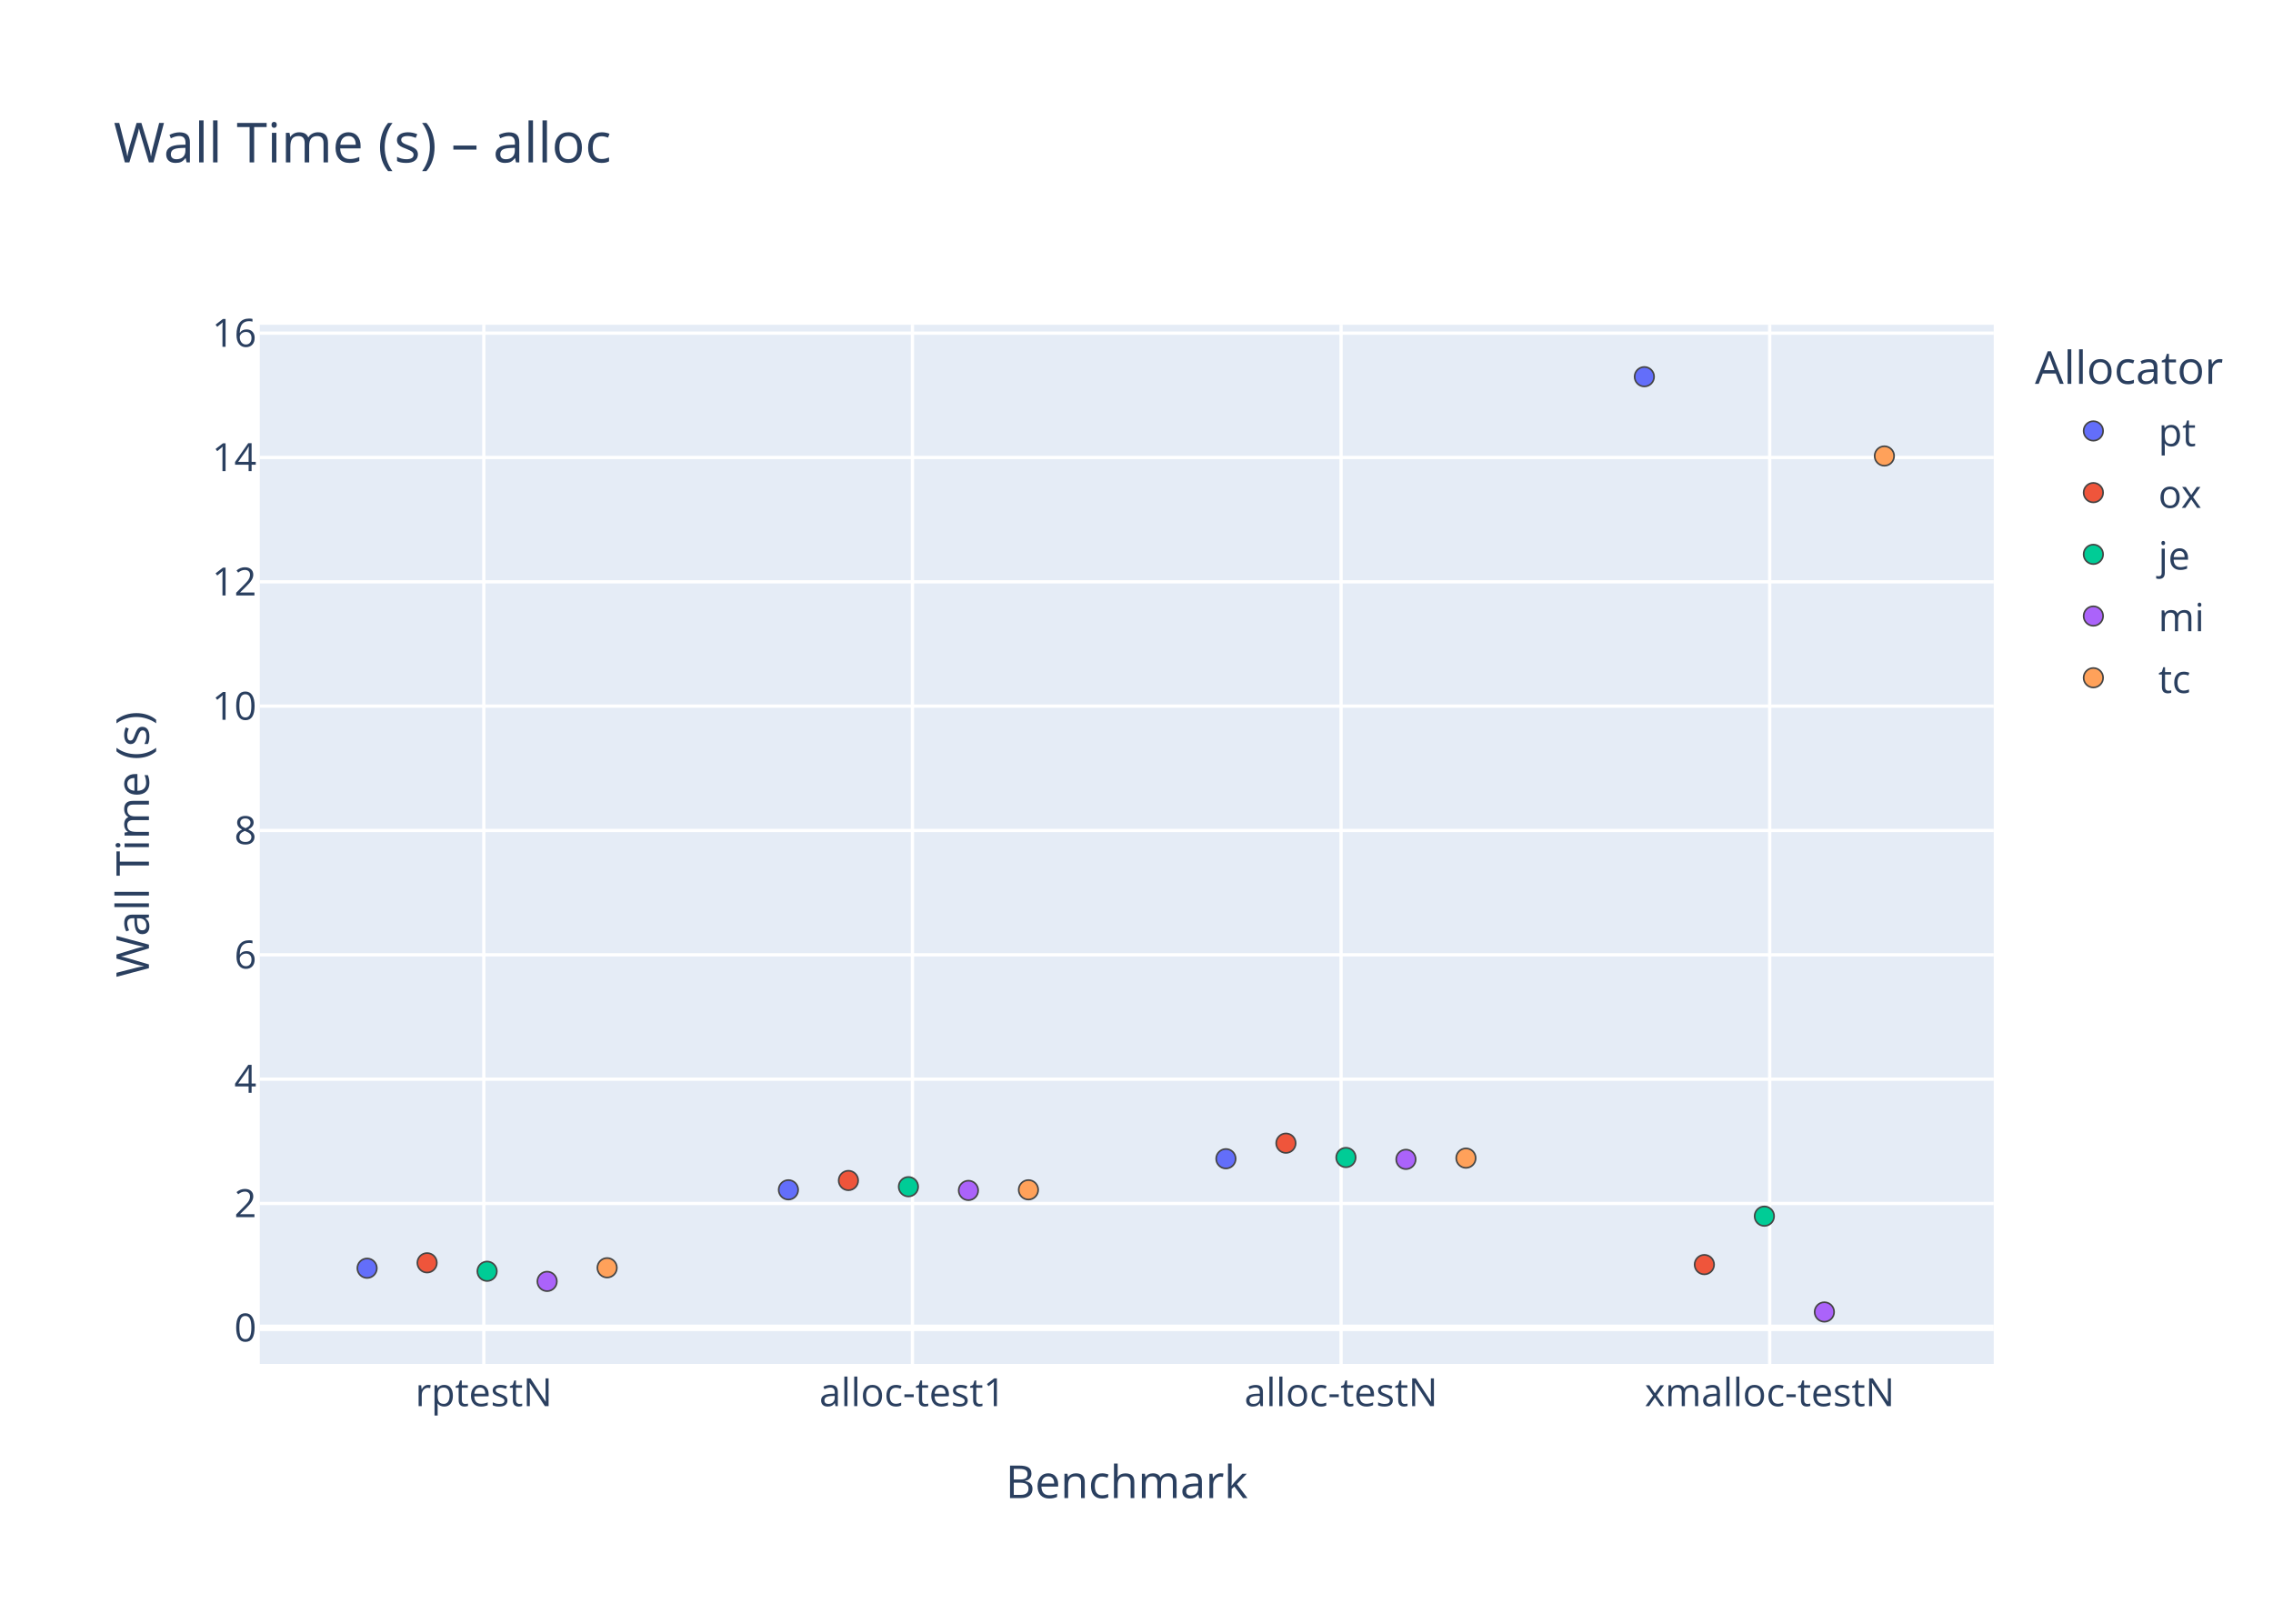
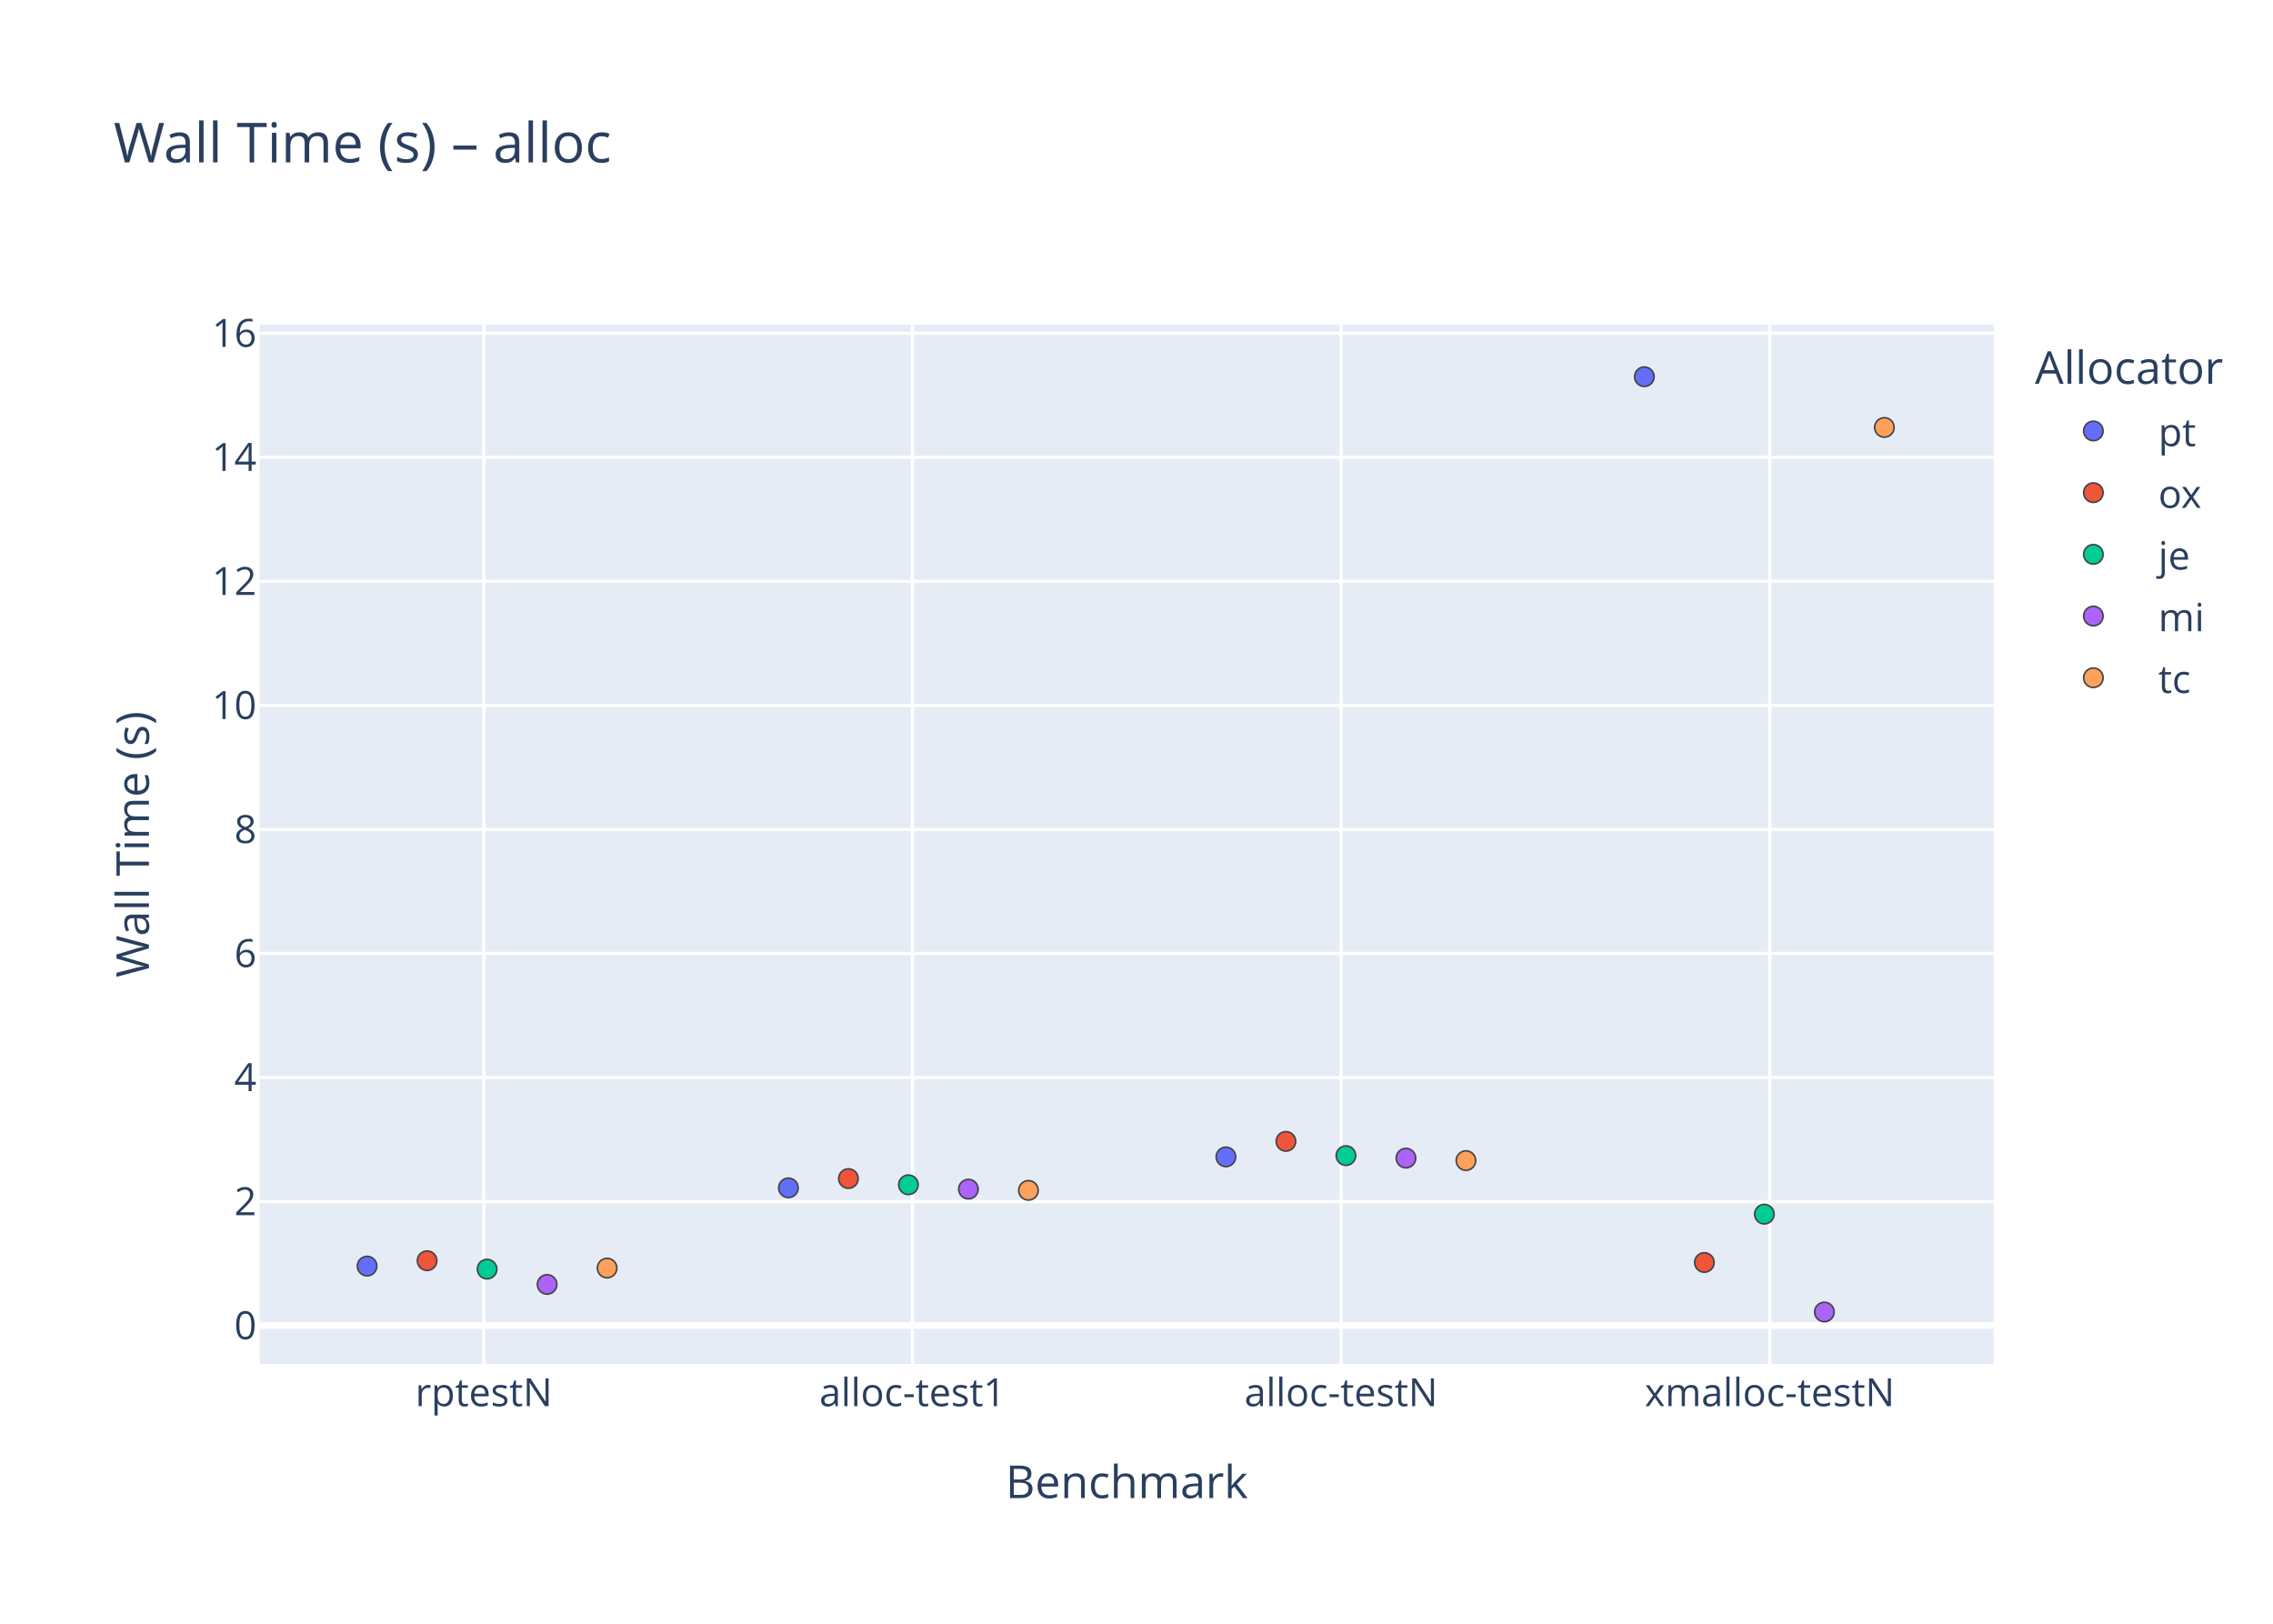
<svg xmlns="http://www.w3.org/2000/svg" class="main-svg" width="700" height="500" style="" viewBox="0 0 700 500">
  <rect x="0" y="0" width="700" height="500" style="fill: rgb(255, 255, 255); fill-opacity: 1;" />
-   <defs id="defs-4ce8bc">
+   <defs id="defs-e4e023">
    <g class="clips">
-       <clipPath id="clip4ce8bcxyplot" class="plotclip">
+       <clipPath id="clipe4e023xyplot" class="plotclip">
        <rect width="534" height="320" />
      </clipPath>
-       <clipPath class="axesclip" id="clip4ce8bcx">
+       <clipPath class="axesclip" id="clipe4e023x">
        <rect x="80" y="0" width="534" height="500" />
      </clipPath>
-       <clipPath class="axesclip" id="clip4ce8bcy">
+       <clipPath class="axesclip" id="clipe4e023y">
        <rect x="0" y="100" width="700" height="320" />
      </clipPath>
-       <clipPath class="axesclip" id="clip4ce8bcxy">
+       <clipPath class="axesclip" id="clipe4e023xy">
        <rect x="80" y="100" width="534" height="320" />
      </clipPath>
    </g>
    <g class="gradients" />
    <g class="patterns" />
  </defs>
  <g class="bglayer">
    <rect class="bg" x="80" y="100" width="534" height="320" style="fill: rgb(229, 236, 246); fill-opacity: 1; stroke-width: 0;" />
  </g>
  <g class="layer-below">
    <g class="imagelayer" />
    <g class="shapelayer" />
  </g>
  <g class="cartesianlayer">
    <g class="subplot xy">
      <g class="layer-subplot">
        <g class="shapelayer" />
        <g class="imagelayer" />
      </g>
      <g class="minor-gridlayer">
        <g class="x" />
        <g class="y" />
      </g>
      <g class="gridlayer">
        <g class="x">
          <path class="xgrid crisp" transform="translate(149,0)" d="M0,100v320" style="stroke: rgb(255, 255, 255); stroke-opacity: 1; stroke-width: 1px;" />
          <path class="xgrid crisp" transform="translate(281,0)" d="M0,100v320" style="stroke: rgb(255, 255, 255); stroke-opacity: 1; stroke-width: 1px;" />
          <path class="xgrid crisp" transform="translate(413,0)" d="M0,100v320" style="stroke: rgb(255, 255, 255); stroke-opacity: 1; stroke-width: 1px;" />
          <path class="xgrid crisp" transform="translate(545,0)" d="M0,100v320" style="stroke: rgb(255, 255, 255); stroke-opacity: 1; stroke-width: 1px;" />
        </g>
        <g class="y">
-           <path class="ygrid crisp" transform="translate(0,370.59)" d="M80,0h534" style="stroke: rgb(255, 255, 255); stroke-opacity: 1; stroke-width: 1px;" />
-           <path class="ygrid crisp" transform="translate(0,332.31)" d="M80,0h534" style="stroke: rgb(255, 255, 255); stroke-opacity: 1; stroke-width: 1px;" />
-           <path class="ygrid crisp" transform="translate(0,294.02)" d="M80,0h534" style="stroke: rgb(255, 255, 255); stroke-opacity: 1; stroke-width: 1px;" />
-           <path class="ygrid crisp" transform="translate(0,255.73)" d="M80,0h534" style="stroke: rgb(255, 255, 255); stroke-opacity: 1; stroke-width: 1px;" />
-           <path class="ygrid crisp" transform="translate(0,217.44)" d="M80,0h534" style="stroke: rgb(255, 255, 255); stroke-opacity: 1; stroke-width: 1px;" />
-           <path class="ygrid crisp" transform="translate(0,179.16)" d="M80,0h534" style="stroke: rgb(255, 255, 255); stroke-opacity: 1; stroke-width: 1px;" />
-           <path class="ygrid crisp" transform="translate(0,140.87)" d="M80,0h534" style="stroke: rgb(255, 255, 255); stroke-opacity: 1; stroke-width: 1px;" />
-           <path class="ygrid crisp" transform="translate(0,102.58)" d="M80,0h534" style="stroke: rgb(255, 255, 255); stroke-opacity: 1; stroke-width: 1px;" />
+           <path class="ygrid crisp" transform="translate(0,369.99)" d="M80,0h534" style="stroke: rgb(255, 255, 255); stroke-opacity: 1; stroke-width: 1px;" />
+           <path class="ygrid crisp" transform="translate(0,331.79)" d="M80,0h534" style="stroke: rgb(255, 255, 255); stroke-opacity: 1; stroke-width: 1px;" />
+           <path class="ygrid crisp" transform="translate(0,293.59)" d="M80,0h534" style="stroke: rgb(255, 255, 255); stroke-opacity: 1; stroke-width: 1px;" />
+           <path class="ygrid crisp" transform="translate(0,255.4)" d="M80,0h534" style="stroke: rgb(255, 255, 255); stroke-opacity: 1; stroke-width: 1px;" />
+           <path class="ygrid crisp" transform="translate(0,217.2)" d="M80,0h534" style="stroke: rgb(255, 255, 255); stroke-opacity: 1; stroke-width: 1px;" />
+           <path class="ygrid crisp" transform="translate(0,179)" d="M80,0h534" style="stroke: rgb(255, 255, 255); stroke-opacity: 1; stroke-width: 1px;" />
+           <path class="ygrid crisp" transform="translate(0,140.81)" d="M80,0h534" style="stroke: rgb(255, 255, 255); stroke-opacity: 1; stroke-width: 1px;" />
+           <path class="ygrid crisp" transform="translate(0,102.61)" d="M80,0h534" style="stroke: rgb(255, 255, 255); stroke-opacity: 1; stroke-width: 1px;" />
        </g>
      </g>
      <g class="zerolinelayer">
-         <path class="yzl zl crisp" transform="translate(0,408.88)" d="M80,0h534" style="stroke: rgb(255, 255, 255); stroke-opacity: 1; stroke-width: 2px;" />
+         <path class="yzl zl crisp" transform="translate(0,408.18)" d="M80,0h534" style="stroke: rgb(255, 255, 255); stroke-opacity: 1; stroke-width: 2px;" />
      </g>
      <g class="layer-between">
        <g class="shapelayer" />
        <g class="imagelayer" />
      </g>
      <path class="xlines-below" />
      <path class="ylines-below" />
      <g class="overlines-below" />
      <g class="xaxislayer-below" />
      <g class="yaxislayer-below" />
      <g class="overaxes-below" />
      <g class="overplot">
-         <g class="xy" transform="translate(80,100)" clip-path="url(#clip4ce8bcxyplot)">
+         <g class="xy" transform="translate(80,100)" clip-path="url(#clipe4e023xyplot)">
          <g class="boxlayer mlayer">
            <g class="trace boxes" style="opacity: 1;">
-               <path class="box" d="M25.57,290.52H38.51M25.57,290.52H38.51V290.52H25.57ZM32.04,290.52V290.52M32.04,290.52V290.52M28.81,290.52H35.27M28.81,290.52H35.27" style="vector-effect: none; stroke-width: 2px; stroke: rgb(255, 255, 255); stroke-opacity: 0; fill: rgb(255, 255, 255); fill-opacity: 0;" />
-               <path class="box" d="M157.57,266.38H170.51M157.57,266.38H170.51V266.38H157.57ZM164.04,266.38V266.38M164.04,266.38V266.38M160.81,266.38H167.27M160.81,266.38H167.27" style="vector-effect: none; stroke-width: 2px; stroke: rgb(255, 255, 255); stroke-opacity: 0; fill: rgb(255, 255, 255); fill-opacity: 0;" />
-               <path class="box" d="M289.57,256.81H302.51M289.57,256.81H302.51V256.81H289.57ZM296.04,256.81V256.81M296.04,256.81V256.81M292.81,256.81H299.27M292.81,256.81H299.27" style="vector-effect: none; stroke-width: 2px; stroke: rgb(255, 255, 255); stroke-opacity: 0; fill: rgb(255, 255, 255); fill-opacity: 0;" />
+               <path class="box" d="M25.57,289.87H38.51M25.57,289.87H38.51V289.87H25.57ZM32.04,289.87V289.87M32.04,289.87V289.87M28.81,289.87H35.27M28.81,289.87H35.27" style="vector-effect: none; stroke-width: 2px; stroke: rgb(255, 255, 255); stroke-opacity: 0; fill: rgb(255, 255, 255); fill-opacity: 0;" />
+               <path class="box" d="M157.57,265.78H170.51M157.57,265.78H170.51V265.78H157.57ZM164.04,265.78V265.78M164.04,265.78V265.78M160.81,265.78H167.27M160.81,265.78H167.27" style="vector-effect: none; stroke-width: 2px; stroke: rgb(255, 255, 255); stroke-opacity: 0; fill: rgb(255, 255, 255); fill-opacity: 0;" />
+               <path class="box" d="M289.57,256.24H302.51M289.57,256.24H302.51V256.24H289.57ZM296.04,256.24V256.24M296.04,256.24V256.24M292.81,256.24H299.27M292.81,256.24H299.27" style="vector-effect: none; stroke-width: 2px; stroke: rgb(255, 255, 255); stroke-opacity: 0; fill: rgb(255, 255, 255); fill-opacity: 0;" />
              <path class="box" d="M421.57,16H434.51M421.57,16H434.51V16H421.57ZM428.04,16V16M428.04,16V16M424.81,16H431.27M424.81,16H431.27" style="vector-effect: none; stroke-width: 2px; stroke: rgb(255, 255, 255); stroke-opacity: 0; fill: rgb(255, 255, 255); fill-opacity: 0;" />
              <g class="points">
-                 <path class="point" transform="translate(33.05,290.52)" d="M3,0A3,3 0 1,1 0,-3A3,3 0 0,1 3,0Z" style="opacity: 1; stroke-width: 0.5px; fill: rgb(99, 110, 250); fill-opacity: 1; stroke: rgb(68, 68, 68); stroke-opacity: 1;" />
-               </g>
-               <g class="points">
-                 <path class="point" transform="translate(162.8,266.38)" d="M3,0A3,3 0 1,1 0,-3A3,3 0 0,1 3,0Z" style="opacity: 1; stroke-width: 0.5px; fill: rgb(99, 110, 250); fill-opacity: 1; stroke: rgb(68, 68, 68); stroke-opacity: 1;" />
-               </g>
-               <g class="points">
-                 <path class="point" transform="translate(297.54,256.81)" d="M3,0A3,3 0 1,1 0,-3A3,3 0 0,1 3,0Z" style="opacity: 1; stroke-width: 0.5px; fill: rgb(99, 110, 250); fill-opacity: 1; stroke: rgb(68, 68, 68); stroke-opacity: 1;" />
+                 <path class="point" transform="translate(33.05,289.87)" d="M3,0A3,3 0 1,1 0,-3A3,3 0 0,1 3,0Z" style="opacity: 1; stroke-width: 0.5px; fill: rgb(99, 110, 250); fill-opacity: 1; stroke: rgb(68, 68, 68); stroke-opacity: 1;" />
+               </g>
+               <g class="points">
+                 <path class="point" transform="translate(162.8,265.78)" d="M3,0A3,3 0 1,1 0,-3A3,3 0 0,1 3,0Z" style="opacity: 1; stroke-width: 0.5px; fill: rgb(99, 110, 250); fill-opacity: 1; stroke: rgb(68, 68, 68); stroke-opacity: 1;" />
+               </g>
+               <g class="points">
+                 <path class="point" transform="translate(297.54,256.24)" d="M3,0A3,3 0 1,1 0,-3A3,3 0 0,1 3,0Z" style="opacity: 1; stroke-width: 0.5px; fill: rgb(99, 110, 250); fill-opacity: 1; stroke: rgb(68, 68, 68); stroke-opacity: 1;" />
              </g>
              <g class="points">
                <path class="point" transform="translate(426.4,16)" d="M3,0A3,3 0 1,1 0,-3A3,3 0 0,1 3,0Z" style="opacity: 1; stroke-width: 0.5px; fill: rgb(99, 110, 250); fill-opacity: 1; stroke: rgb(68, 68, 68); stroke-opacity: 1;" />
              </g>
            </g>
            <g class="trace boxes" style="opacity: 1;">
-               <path class="box" d="M44.05,288.86H56.99M44.05,288.86H56.99V288.86H44.05ZM50.52,288.86V288.86M50.52,288.86V288.86M47.29,288.86H53.75M47.29,288.86H53.75" style="vector-effect: none; stroke-width: 2px; stroke: rgb(255, 255, 255); stroke-opacity: 0; fill: rgb(255, 255, 255); fill-opacity: 0;" />
-               <path class="box" d="M176.05,263.51H188.99M176.05,263.51H188.99V263.51H176.05ZM182.52,263.51V263.51M182.52,263.51V263.51M179.29,263.51H185.75M179.29,263.51H185.75" style="vector-effect: none; stroke-width: 2px; stroke: rgb(255, 255, 255); stroke-opacity: 0; fill: rgb(255, 255, 255); fill-opacity: 0;" />
-               <path class="box" d="M308.05,252.02H320.99M308.05,252.02H320.99V252.02H308.05ZM314.52,252.02V252.02M314.52,252.02V252.02M311.29,252.02H317.75M311.29,252.02H317.75" style="vector-effect: none; stroke-width: 2px; stroke: rgb(255, 255, 255); stroke-opacity: 0; fill: rgb(255, 255, 255); fill-opacity: 0;" />
-               <path class="box" d="M440.05,289.41H452.99M440.05,289.41H452.99V289.41H440.05ZM446.52,289.41V289.41M446.52,289.41V289.41M443.29,289.41H449.75M443.29,289.41H449.75" style="vector-effect: none; stroke-width: 2px; stroke: rgb(255, 255, 255); stroke-opacity: 0; fill: rgb(255, 255, 255); fill-opacity: 0;" />
-               <g class="points">
-                 <path class="point" transform="translate(51.53,288.86)" d="M3,0A3,3 0 1,1 0,-3A3,3 0 0,1 3,0Z" style="opacity: 1; stroke-width: 0.5px; fill: rgb(239, 85, 59); fill-opacity: 1; stroke: rgb(68, 68, 68); stroke-opacity: 1;" />
-               </g>
-               <g class="points">
-                 <path class="point" transform="translate(181.28,263.51)" d="M3,0A3,3 0 1,1 0,-3A3,3 0 0,1 3,0Z" style="opacity: 1; stroke-width: 0.5px; fill: rgb(239, 85, 59); fill-opacity: 1; stroke: rgb(68, 68, 68); stroke-opacity: 1;" />
-               </g>
-               <g class="points">
-                 <path class="point" transform="translate(316.02,252.02)" d="M3,0A3,3 0 1,1 0,-3A3,3 0 0,1 3,0Z" style="opacity: 1; stroke-width: 0.5px; fill: rgb(239, 85, 59); fill-opacity: 1; stroke: rgb(68, 68, 68); stroke-opacity: 1;" />
-               </g>
-               <g class="points">
-                 <path class="point" transform="translate(444.88,289.41)" d="M3,0A3,3 0 1,1 0,-3A3,3 0 0,1 3,0Z" style="opacity: 1; stroke-width: 0.5px; fill: rgb(239, 85, 59); fill-opacity: 1; stroke: rgb(68, 68, 68); stroke-opacity: 1;" />
-               </g>
-             </g>
-             <g class="trace boxes" style="opacity: 1;">
-               <path class="box" d="M62.53,291.46H75.47M62.53,291.46H75.47V291.46H62.53ZM69,291.46V291.46M69,291.46V291.46M65.77,291.46H72.23M65.77,291.46H72.23" style="vector-effect: none; stroke-width: 2px; stroke: rgb(255, 255, 255); stroke-opacity: 0; fill: rgb(255, 255, 255); fill-opacity: 0;" />
-               <path class="box" d="M194.53,265.43H207.47M194.53,265.43H207.47V265.43H194.53ZM201,265.43V265.43M201,265.43V265.43M197.77,265.43H204.23M197.77,265.43H204.23" style="vector-effect: none; stroke-width: 2px; stroke: rgb(255, 255, 255); stroke-opacity: 0; fill: rgb(255, 255, 255); fill-opacity: 0;" />
-               <path class="box" d="M326.53,256.43H339.47M326.53,256.43H339.47V256.43H326.53ZM333,256.43V256.43M333,256.43V256.43M329.77,256.43H336.23M329.77,256.43H336.23" style="vector-effect: none; stroke-width: 2px; stroke: rgb(255, 255, 255); stroke-opacity: 0; fill: rgb(255, 255, 255); fill-opacity: 0;" />
-               <path class="box" d="M458.53,274.5H471.47M458.53,274.5H471.47V274.5H458.53ZM465,274.5V274.5M465,274.5V274.5M461.77,274.5H468.23M461.77,274.5H468.23" style="vector-effect: none; stroke-width: 2px; stroke: rgb(255, 255, 255); stroke-opacity: 0; fill: rgb(255, 255, 255); fill-opacity: 0;" />
-               <g class="points">
-                 <path class="point" transform="translate(70.01,291.46)" d="M3,0A3,3 0 1,1 0,-3A3,3 0 0,1 3,0Z" style="opacity: 1; stroke-width: 0.5px; fill: rgb(0, 204, 150); fill-opacity: 1; stroke: rgb(68, 68, 68); stroke-opacity: 1;" />
-               </g>
-               <g class="points">
-                 <path class="point" transform="translate(199.76,265.43)" d="M3,0A3,3 0 1,1 0,-3A3,3 0 0,1 3,0Z" style="opacity: 1; stroke-width: 0.5px; fill: rgb(0, 204, 150); fill-opacity: 1; stroke: rgb(68, 68, 68); stroke-opacity: 1;" />
-               </g>
-               <g class="points">
-                 <path class="point" transform="translate(334.5,256.43)" d="M3,0A3,3 0 1,1 0,-3A3,3 0 0,1 3,0Z" style="opacity: 1; stroke-width: 0.5px; fill: rgb(0, 204, 150); fill-opacity: 1; stroke: rgb(68, 68, 68); stroke-opacity: 1;" />
-               </g>
-               <g class="points">
-                 <path class="point" transform="translate(463.36,274.5)" d="M3,0A3,3 0 1,1 0,-3A3,3 0 0,1 3,0Z" style="opacity: 1; stroke-width: 0.5px; fill: rgb(0, 204, 150); fill-opacity: 1; stroke: rgb(68, 68, 68); stroke-opacity: 1;" />
-               </g>
-             </g>
-             <g class="trace boxes" style="opacity: 1;">
-               <path class="box" d="M81.01,294.58H93.95M81.01,294.58H93.95V294.58H81.01ZM87.48,294.58V294.58M87.48,294.58V294.58M84.25,294.58H90.71M84.25,294.58H90.71" style="vector-effect: none; stroke-width: 2px; stroke: rgb(255, 255, 255); stroke-opacity: 0; fill: rgb(255, 255, 255); fill-opacity: 0;" />
-               <path class="box" d="M213.01,266.57H225.95M213.01,266.57H225.95V266.57H213.01ZM219.48,266.57V266.57M219.48,266.57V266.57M216.25,266.57H222.71M216.25,266.57H222.71" style="vector-effect: none; stroke-width: 2px; stroke: rgb(255, 255, 255); stroke-opacity: 0; fill: rgb(255, 255, 255); fill-opacity: 0;" />
-               <path class="box" d="M345.01,257H357.95M345.01,257H357.95V257H345.01ZM351.48,257V257M351.48,257V257M348.25,257H354.71M348.25,257H354.71" style="vector-effect: none; stroke-width: 2px; stroke: rgb(255, 255, 255); stroke-opacity: 0; fill: rgb(255, 255, 255); fill-opacity: 0;" />
+               <path class="box" d="M44.05,288.21H56.99M44.05,288.21H56.99V288.21H44.05ZM50.52,288.21V288.21M50.52,288.21V288.21M47.29,288.21H53.75M47.29,288.21H53.75" style="vector-effect: none; stroke-width: 2px; stroke: rgb(255, 255, 255); stroke-opacity: 0; fill: rgb(255, 255, 255); fill-opacity: 0;" />
+               <path class="box" d="M176.05,262.92H188.99M176.05,262.92H188.99V262.92H176.05ZM182.52,262.92V262.92M182.52,262.92V262.92M179.29,262.92H185.75M179.29,262.92H185.75" style="vector-effect: none; stroke-width: 2px; stroke: rgb(255, 255, 255); stroke-opacity: 0; fill: rgb(255, 255, 255); fill-opacity: 0;" />
+               <path class="box" d="M308.05,251.46H320.99M308.05,251.46H320.99V251.46H308.05ZM314.52,251.46V251.46M314.52,251.46V251.46M311.29,251.46H317.75M311.29,251.46H317.75" style="vector-effect: none; stroke-width: 2px; stroke: rgb(255, 255, 255); stroke-opacity: 0; fill: rgb(255, 255, 255); fill-opacity: 0;" />
+               <path class="box" d="M440.05,288.76H452.99M440.05,288.76H452.99V288.76H440.05ZM446.52,288.76V288.76M446.52,288.76V288.76M443.29,288.76H449.75M443.29,288.76H449.75" style="vector-effect: none; stroke-width: 2px; stroke: rgb(255, 255, 255); stroke-opacity: 0; fill: rgb(255, 255, 255); fill-opacity: 0;" />
+               <g class="points">
+                 <path class="point" transform="translate(51.53,288.21)" d="M3,0A3,3 0 1,1 0,-3A3,3 0 0,1 3,0Z" style="opacity: 1; stroke-width: 0.5px; fill: rgb(239, 85, 59); fill-opacity: 1; stroke: rgb(68, 68, 68); stroke-opacity: 1;" />
+               </g>
+               <g class="points">
+                 <path class="point" transform="translate(181.28,262.92)" d="M3,0A3,3 0 1,1 0,-3A3,3 0 0,1 3,0Z" style="opacity: 1; stroke-width: 0.5px; fill: rgb(239, 85, 59); fill-opacity: 1; stroke: rgb(68, 68, 68); stroke-opacity: 1;" />
+               </g>
+               <g class="points">
+                 <path class="point" transform="translate(316.02,251.46)" d="M3,0A3,3 0 1,1 0,-3A3,3 0 0,1 3,0Z" style="opacity: 1; stroke-width: 0.5px; fill: rgb(239, 85, 59); fill-opacity: 1; stroke: rgb(68, 68, 68); stroke-opacity: 1;" />
+               </g>
+               <g class="points">
+                 <path class="point" transform="translate(444.88,288.76)" d="M3,0A3,3 0 1,1 0,-3A3,3 0 0,1 3,0Z" style="opacity: 1; stroke-width: 0.5px; fill: rgb(239, 85, 59); fill-opacity: 1; stroke: rgb(68, 68, 68); stroke-opacity: 1;" />
+               </g>
+             </g>
+             <g class="trace boxes" style="opacity: 1;">
+               <path class="box" d="M62.53,290.8H75.47M62.53,290.8H75.47V290.8H62.53ZM69,290.8V290.8M69,290.8V290.8M65.77,290.8H72.23M65.77,290.8H72.23" style="vector-effect: none; stroke-width: 2px; stroke: rgb(255, 255, 255); stroke-opacity: 0; fill: rgb(255, 255, 255); fill-opacity: 0;" />
+               <path class="box" d="M194.53,264.83H207.47M194.53,264.83H207.47V264.83H194.53ZM201,264.83V264.83M201,264.83V264.83M197.77,264.83H204.23M197.77,264.83H204.23" style="vector-effect: none; stroke-width: 2px; stroke: rgb(255, 255, 255); stroke-opacity: 0; fill: rgb(255, 255, 255); fill-opacity: 0;" />
+               <path class="box" d="M326.53,255.85H339.47M326.53,255.85H339.47V255.85H326.53ZM333,255.85V255.85M333,255.85V255.85M329.77,255.85H336.23M329.77,255.85H336.23" style="vector-effect: none; stroke-width: 2px; stroke: rgb(255, 255, 255); stroke-opacity: 0; fill: rgb(255, 255, 255); fill-opacity: 0;" />
+               <path class="box" d="M458.53,273.88H471.47M458.53,273.88H471.47V273.88H458.53ZM465,273.88V273.88M465,273.88V273.88M461.77,273.88H468.23M461.77,273.88H468.23" style="vector-effect: none; stroke-width: 2px; stroke: rgb(255, 255, 255); stroke-opacity: 0; fill: rgb(255, 255, 255); fill-opacity: 0;" />
+               <g class="points">
+                 <path class="point" transform="translate(70.01,290.8)" d="M3,0A3,3 0 1,1 0,-3A3,3 0 0,1 3,0Z" style="opacity: 1; stroke-width: 0.5px; fill: rgb(0, 204, 150); fill-opacity: 1; stroke: rgb(68, 68, 68); stroke-opacity: 1;" />
+               </g>
+               <g class="points">
+                 <path class="point" transform="translate(199.76,264.83)" d="M3,0A3,3 0 1,1 0,-3A3,3 0 0,1 3,0Z" style="opacity: 1; stroke-width: 0.5px; fill: rgb(0, 204, 150); fill-opacity: 1; stroke: rgb(68, 68, 68); stroke-opacity: 1;" />
+               </g>
+               <g class="points">
+                 <path class="point" transform="translate(334.5,255.85)" d="M3,0A3,3 0 1,1 0,-3A3,3 0 0,1 3,0Z" style="opacity: 1; stroke-width: 0.5px; fill: rgb(0, 204, 150); fill-opacity: 1; stroke: rgb(68, 68, 68); stroke-opacity: 1;" />
+               </g>
+               <g class="points">
+                 <path class="point" transform="translate(463.36,273.88)" d="M3,0A3,3 0 1,1 0,-3A3,3 0 0,1 3,0Z" style="opacity: 1; stroke-width: 0.5px; fill: rgb(0, 204, 150); fill-opacity: 1; stroke: rgb(68, 68, 68); stroke-opacity: 1;" />
+               </g>
+             </g>
+             <g class="trace boxes" style="opacity: 1;">
+               <path class="box" d="M81.01,295.52H93.95M81.01,295.52H93.95V295.52H81.01ZM87.48,295.52V295.52M87.48,295.52V295.52M84.25,295.52H90.71M84.25,295.52H90.71" style="vector-effect: none; stroke-width: 2px; stroke: rgb(255, 255, 255); stroke-opacity: 0; fill: rgb(255, 255, 255); fill-opacity: 0;" />
+               <path class="box" d="M213.01,266.17H225.95M213.01,266.17H225.95V266.17H213.01ZM219.48,266.17V266.17M219.48,266.17V266.17M216.25,266.17H222.71M216.25,266.17H222.71" style="vector-effect: none; stroke-width: 2px; stroke: rgb(255, 255, 255); stroke-opacity: 0; fill: rgb(255, 255, 255); fill-opacity: 0;" />
+               <path class="box" d="M345.01,256.62H357.95M345.01,256.62H357.95V256.62H345.01ZM351.48,256.62V256.62M351.48,256.62V256.62M348.25,256.62H354.71M348.25,256.62H354.71" style="vector-effect: none; stroke-width: 2px; stroke: rgb(255, 255, 255); stroke-opacity: 0; fill: rgb(255, 255, 255); fill-opacity: 0;" />
              <path class="box" d="M477.01,304H489.95M477.01,304H489.95V304H477.01ZM483.48,304V304M483.48,304V304M480.25,304H486.71M480.25,304H486.71" style="vector-effect: none; stroke-width: 2px; stroke: rgb(255, 255, 255); stroke-opacity: 0; fill: rgb(255, 255, 255); fill-opacity: 0;" />
              <g class="points">
-                 <path class="point" transform="translate(88.49,294.58)" d="M3,0A3,3 0 1,1 0,-3A3,3 0 0,1 3,0Z" style="opacity: 1; stroke-width: 0.5px; fill: rgb(171, 99, 250); fill-opacity: 1; stroke: rgb(68, 68, 68); stroke-opacity: 1;" />
-               </g>
-               <g class="points">
-                 <path class="point" transform="translate(218.24,266.57)" d="M3,0A3,3 0 1,1 0,-3A3,3 0 0,1 3,0Z" style="opacity: 1; stroke-width: 0.5px; fill: rgb(171, 99, 250); fill-opacity: 1; stroke: rgb(68, 68, 68); stroke-opacity: 1;" />
-               </g>
-               <g class="points">
-                 <path class="point" transform="translate(352.98,257)" d="M3,0A3,3 0 1,1 0,-3A3,3 0 0,1 3,0Z" style="opacity: 1; stroke-width: 0.5px; fill: rgb(171, 99, 250); fill-opacity: 1; stroke: rgb(68, 68, 68); stroke-opacity: 1;" />
+                 <path class="point" transform="translate(88.49,295.52)" d="M3,0A3,3 0 1,1 0,-3A3,3 0 0,1 3,0Z" style="opacity: 1; stroke-width: 0.5px; fill: rgb(171, 99, 250); fill-opacity: 1; stroke: rgb(68, 68, 68); stroke-opacity: 1;" />
+               </g>
+               <g class="points">
+                 <path class="point" transform="translate(218.24,266.17)" d="M3,0A3,3 0 1,1 0,-3A3,3 0 0,1 3,0Z" style="opacity: 1; stroke-width: 0.5px; fill: rgb(171, 99, 250); fill-opacity: 1; stroke: rgb(68, 68, 68); stroke-opacity: 1;" />
+               </g>
+               <g class="points">
+                 <path class="point" transform="translate(352.98,256.62)" d="M3,0A3,3 0 1,1 0,-3A3,3 0 0,1 3,0Z" style="opacity: 1; stroke-width: 0.5px; fill: rgb(171, 99, 250); fill-opacity: 1; stroke: rgb(68, 68, 68); stroke-opacity: 1;" />
              </g>
              <g class="points">
                <path class="point" transform="translate(481.84,304)" d="M3,0A3,3 0 1,1 0,-3A3,3 0 0,1 3,0Z" style="opacity: 1; stroke-width: 0.5px; fill: rgb(171, 99, 250); fill-opacity: 1; stroke: rgb(68, 68, 68); stroke-opacity: 1;" />
              </g>
            </g>
            <g class="trace boxes" style="opacity: 1;">
-               <path class="box" d="M99.49,290.39H112.43M99.49,290.39H112.43V290.39H99.49ZM105.96,290.39V290.39M105.96,290.39V290.39M102.73,290.39H109.19M102.73,290.39H109.19" style="vector-effect: none; stroke-width: 2px; stroke: rgb(255, 255, 255); stroke-opacity: 0; fill: rgb(255, 255, 255); fill-opacity: 0;" />
-               <path class="box" d="M231.49,266.38H244.43M231.49,266.38H244.43V266.38H231.49ZM237.96,266.38V266.38M237.96,266.38V266.38M234.73,266.38H241.19M234.73,266.38H241.19" style="vector-effect: none; stroke-width: 2px; stroke: rgb(255, 255, 255); stroke-opacity: 0; fill: rgb(255, 255, 255); fill-opacity: 0;" />
-               <path class="box" d="M363.49,256.62H376.43M363.49,256.62H376.43V256.62H363.49ZM369.96,256.62V256.62M369.96,256.62V256.62M366.73,256.62H373.19M366.73,256.62H373.19" style="vector-effect: none; stroke-width: 2px; stroke: rgb(255, 255, 255); stroke-opacity: 0; fill: rgb(255, 255, 255); fill-opacity: 0;" />
-               <path class="box" d="M495.49,40.41H508.43M495.49,40.41H508.43V40.41H495.49ZM501.96,40.41V40.41M501.96,40.41V40.41M498.73,40.41H505.19M498.73,40.41H505.19" style="vector-effect: none; stroke-width: 2px; stroke: rgb(255, 255, 255); stroke-opacity: 0; fill: rgb(255, 255, 255); fill-opacity: 0;" />
-               <g class="points">
-                 <path class="point" transform="translate(106.97,290.39)" d="M3,0A3,3 0 1,1 0,-3A3,3 0 0,1 3,0Z" style="opacity: 1; stroke-width: 0.5px; fill: rgb(255, 161, 90); fill-opacity: 1; stroke: rgb(68, 68, 68); stroke-opacity: 1;" />
-               </g>
-               <g class="points">
-                 <path class="point" transform="translate(236.72,266.38)" d="M3,0A3,3 0 1,1 0,-3A3,3 0 0,1 3,0Z" style="opacity: 1; stroke-width: 0.5px; fill: rgb(255, 161, 90); fill-opacity: 1; stroke: rgb(68, 68, 68); stroke-opacity: 1;" />
-               </g>
-               <g class="points">
-                 <path class="point" transform="translate(371.46,256.62)" d="M3,0A3,3 0 1,1 0,-3A3,3 0 0,1 3,0Z" style="opacity: 1; stroke-width: 0.5px; fill: rgb(255, 161, 90); fill-opacity: 1; stroke: rgb(68, 68, 68); stroke-opacity: 1;" />
-               </g>
-               <g class="points">
-                 <path class="point" transform="translate(500.32,40.41)" d="M3,0A3,3 0 1,1 0,-3A3,3 0 0,1 3,0Z" style="opacity: 1; stroke-width: 0.5px; fill: rgb(255, 161, 90); fill-opacity: 1; stroke: rgb(68, 68, 68); stroke-opacity: 1;" />
+               <path class="box" d="M99.49,290.48H112.43M99.49,290.48H112.43V290.48H99.49ZM105.96,290.48V290.48M105.96,290.48V290.48M102.73,290.48H109.19M102.73,290.48H109.19" style="vector-effect: none; stroke-width: 2px; stroke: rgb(255, 255, 255); stroke-opacity: 0; fill: rgb(255, 255, 255); fill-opacity: 0;" />
+               <path class="box" d="M231.49,266.55H244.43M231.49,266.55H244.43V266.55H231.49ZM237.96,266.55V266.55M237.96,266.55V266.55M234.73,266.55H241.19M234.73,266.55H241.19" style="vector-effect: none; stroke-width: 2px; stroke: rgb(255, 255, 255); stroke-opacity: 0; fill: rgb(255, 255, 255); fill-opacity: 0;" />
+               <path class="box" d="M363.49,257.38H376.43M363.49,257.38H376.43V257.38H363.49ZM369.96,257.38V257.38M369.96,257.38V257.38M366.73,257.38H373.19M366.73,257.38H373.19" style="vector-effect: none; stroke-width: 2px; stroke: rgb(255, 255, 255); stroke-opacity: 0; fill: rgb(255, 255, 255); fill-opacity: 0;" />
+               <path class="box" d="M495.49,31.62H508.43M495.49,31.62H508.43V31.62H495.49ZM501.96,31.62V31.62M501.96,31.62V31.62M498.73,31.62H505.19M498.73,31.62H505.19" style="vector-effect: none; stroke-width: 2px; stroke: rgb(255, 255, 255); stroke-opacity: 0; fill: rgb(255, 255, 255); fill-opacity: 0;" />
+               <g class="points">
+                 <path class="point" transform="translate(106.97,290.48)" d="M3,0A3,3 0 1,1 0,-3A3,3 0 0,1 3,0Z" style="opacity: 1; stroke-width: 0.5px; fill: rgb(255, 161, 90); fill-opacity: 1; stroke: rgb(68, 68, 68); stroke-opacity: 1;" />
+               </g>
+               <g class="points">
+                 <path class="point" transform="translate(236.72,266.55)" d="M3,0A3,3 0 1,1 0,-3A3,3 0 0,1 3,0Z" style="opacity: 1; stroke-width: 0.5px; fill: rgb(255, 161, 90); fill-opacity: 1; stroke: rgb(68, 68, 68); stroke-opacity: 1;" />
+               </g>
+               <g class="points">
+                 <path class="point" transform="translate(371.46,257.38)" d="M3,0A3,3 0 1,1 0,-3A3,3 0 0,1 3,0Z" style="opacity: 1; stroke-width: 0.5px; fill: rgb(255, 161, 90); fill-opacity: 1; stroke: rgb(68, 68, 68); stroke-opacity: 1;" />
+               </g>
+               <g class="points">
+                 <path class="point" transform="translate(500.32,31.62)" d="M3,0A3,3 0 1,1 0,-3A3,3 0 0,1 3,0Z" style="opacity: 1; stroke-width: 0.5px; fill: rgb(255, 161, 90); fill-opacity: 1; stroke: rgb(68, 68, 68); stroke-opacity: 1;" />
              </g>
            </g>
          </g>
        </g>
      </g>
      <g class="zerolinelayer-above" />
      <path class="xlines-above crisp" d="M0,0" style="fill: none;" />
      <path class="ylines-above crisp" d="M0,0" style="fill: none;" />
      <g class="overlines-above" />
      <g class="xaxislayer-above">
        <g class="xtick">
          <text text-anchor="middle" x="0" y="433" transform="translate(149,0)" style="font-family: 'Open Sans', verdana, arial, sans-serif; font-size: 12px; fill: rgb(42, 63, 95); fill-opacity: 1; white-space: pre;">rptestN</text>
        </g>
        <g class="xtick">
          <text text-anchor="middle" x="0" y="433" transform="translate(281,0)" style="font-family: 'Open Sans', verdana, arial, sans-serif; font-size: 12px; fill: rgb(42, 63, 95); fill-opacity: 1; white-space: pre;">alloc-test1</text>
        </g>
        <g class="xtick">
          <text text-anchor="middle" x="0" y="433" transform="translate(413,0)" style="font-family: 'Open Sans', verdana, arial, sans-serif; font-size: 12px; fill: rgb(42, 63, 95); fill-opacity: 1; white-space: pre;">alloc-testN</text>
        </g>
        <g class="xtick">
          <text text-anchor="middle" x="0" y="433" transform="translate(545,0)" style="font-family: 'Open Sans', verdana, arial, sans-serif; font-size: 12px; fill: rgb(42, 63, 95); fill-opacity: 1; white-space: pre;">xmalloc-testN</text>
        </g>
      </g>
      <g class="yaxislayer-above">
        <g class="ytick">
-           <text text-anchor="end" x="79" y="4.2" transform="translate(0,408.88)" style="font-family: 'Open Sans', verdana, arial, sans-serif; font-size: 12px; fill: rgb(42, 63, 95); fill-opacity: 1; white-space: pre;">0</text>
-         </g>
-         <g class="ytick">
-           <text text-anchor="end" x="79" y="4.2" style="font-family: 'Open Sans', verdana, arial, sans-serif; font-size: 12px; fill: rgb(42, 63, 95); fill-opacity: 1; white-space: pre;" transform="translate(0,370.59)">2</text>
-         </g>
-         <g class="ytick">
-           <text text-anchor="end" x="79" y="4.2" style="font-family: 'Open Sans', verdana, arial, sans-serif; font-size: 12px; fill: rgb(42, 63, 95); fill-opacity: 1; white-space: pre;" transform="translate(0,332.31)">4</text>
-         </g>
-         <g class="ytick">
-           <text text-anchor="end" x="79" y="4.2" style="font-family: 'Open Sans', verdana, arial, sans-serif; font-size: 12px; fill: rgb(42, 63, 95); fill-opacity: 1; white-space: pre;" transform="translate(0,294.02)">6</text>
-         </g>
-         <g class="ytick">
-           <text text-anchor="end" x="79" y="4.2" style="font-family: 'Open Sans', verdana, arial, sans-serif; font-size: 12px; fill: rgb(42, 63, 95); fill-opacity: 1; white-space: pre;" transform="translate(0,255.73)">8</text>
-         </g>
-         <g class="ytick">
-           <text text-anchor="end" x="79" y="4.2" style="font-family: 'Open Sans', verdana, arial, sans-serif; font-size: 12px; fill: rgb(42, 63, 95); fill-opacity: 1; white-space: pre;" transform="translate(0,217.44)">10</text>
-         </g>
-         <g class="ytick">
-           <text text-anchor="end" x="79" y="4.2" style="font-family: 'Open Sans', verdana, arial, sans-serif; font-size: 12px; fill: rgb(42, 63, 95); fill-opacity: 1; white-space: pre;" transform="translate(0,179.16)">12</text>
-         </g>
-         <g class="ytick">
-           <text text-anchor="end" x="79" y="4.2" style="font-family: 'Open Sans', verdana, arial, sans-serif; font-size: 12px; fill: rgb(42, 63, 95); fill-opacity: 1; white-space: pre;" transform="translate(0,140.87)">14</text>
-         </g>
-         <g class="ytick">
-           <text text-anchor="end" x="79" y="4.2" style="font-family: 'Open Sans', verdana, arial, sans-serif; font-size: 12px; fill: rgb(42, 63, 95); fill-opacity: 1; white-space: pre;" transform="translate(0,102.58)">16</text>
+           <text text-anchor="end" x="79" y="4.2" transform="translate(0,408.18)" style="font-family: 'Open Sans', verdana, arial, sans-serif; font-size: 12px; fill: rgb(42, 63, 95); fill-opacity: 1; white-space: pre;">0</text>
+         </g>
+         <g class="ytick">
+           <text text-anchor="end" x="79" y="4.2" style="font-family: 'Open Sans', verdana, arial, sans-serif; font-size: 12px; fill: rgb(42, 63, 95); fill-opacity: 1; white-space: pre;" transform="translate(0,369.99)">2</text>
+         </g>
+         <g class="ytick">
+           <text text-anchor="end" x="79" y="4.2" style="font-family: 'Open Sans', verdana, arial, sans-serif; font-size: 12px; fill: rgb(42, 63, 95); fill-opacity: 1; white-space: pre;" transform="translate(0,331.79)">4</text>
+         </g>
+         <g class="ytick">
+           <text text-anchor="end" x="79" y="4.2" style="font-family: 'Open Sans', verdana, arial, sans-serif; font-size: 12px; fill: rgb(42, 63, 95); fill-opacity: 1; white-space: pre;" transform="translate(0,293.59)">6</text>
+         </g>
+         <g class="ytick">
+           <text text-anchor="end" x="79" y="4.2" style="font-family: 'Open Sans', verdana, arial, sans-serif; font-size: 12px; fill: rgb(42, 63, 95); fill-opacity: 1; white-space: pre;" transform="translate(0,255.4)">8</text>
+         </g>
+         <g class="ytick">
+           <text text-anchor="end" x="79" y="4.2" style="font-family: 'Open Sans', verdana, arial, sans-serif; font-size: 12px; fill: rgb(42, 63, 95); fill-opacity: 1; white-space: pre;" transform="translate(0,217.2)">10</text>
+         </g>
+         <g class="ytick">
+           <text text-anchor="end" x="79" y="4.2" style="font-family: 'Open Sans', verdana, arial, sans-serif; font-size: 12px; fill: rgb(42, 63, 95); fill-opacity: 1; white-space: pre;" transform="translate(0,179)">12</text>
+         </g>
+         <g class="ytick">
+           <text text-anchor="end" x="79" y="4.2" style="font-family: 'Open Sans', verdana, arial, sans-serif; font-size: 12px; fill: rgb(42, 63, 95); fill-opacity: 1; white-space: pre;" transform="translate(0,140.81)">14</text>
+         </g>
+         <g class="ytick">
+           <text text-anchor="end" x="79" y="4.2" style="font-family: 'Open Sans', verdana, arial, sans-serif; font-size: 12px; fill: rgb(42, 63, 95); fill-opacity: 1; white-space: pre;" transform="translate(0,102.61)">16</text>
        </g>
      </g>
      <g class="overaxes-above" />
    </g>
  </g>
  <g class="polarlayer" />
  <g class="smithlayer" />
  <g class="ternarylayer" />
  <g class="geolayer" />
  <g class="funnelarealayer" />
  <g class="pielayer" />
  <g class="iciclelayer" />
  <g class="treemaplayer" />
  <g class="sunburstlayer" />
  <g class="glimages" />
-   <defs id="topdefs-4ce8bc">
+   <defs id="topdefs-e4e023">
    <g class="clips" />
-     <clipPath id="legend4ce8bc">
+     <clipPath id="legende4e023">
      <rect width="63" height="124" x="0" y="0" />
    </clipPath>
  </defs>
  <g class="layer-above">
    <g class="imagelayer" />
    <g class="shapelayer" />
  </g>
  <g class="infolayer">
    <g class="legend" pointer-events="all" transform="translate(624.68,100)">
      <rect class="bg" shape-rendering="crispEdges" style="stroke: rgb(68, 68, 68); stroke-opacity: 1; fill: rgb(255, 255, 255); fill-opacity: 1; stroke-width: 0px;" width="63" height="124" x="0" y="0" />
-       <g class="scrollbox" transform="" clip-path="url(#legend4ce8bc)">
+       <g class="scrollbox" transform="" clip-path="url(#legende4e023)">
        <text class="legendtitletext" text-anchor="start" x="2" y="18.2" style="font-family: 'Open Sans', verdana, arial, sans-serif; font-size: 14px; fill: rgb(42, 63, 95); fill-opacity: 1; white-space: pre;">Allocator</text>
        <g class="groups" transform="">
          <g class="traces" transform="translate(0,32.7)" style="opacity: 1;">
            <text class="legendtext" text-anchor="start" x="40" y="4.68" style="font-family: 'Open Sans', verdana, arial, sans-serif; font-size: 12px; fill: rgb(42, 63, 95); fill-opacity: 1; white-space: pre;">pt</text>
            <g class="layers" style="opacity: 1;">
              <g class="legendfill" />
              <g class="legendlines" />
              <g class="legendsymbols">
                <g class="legendpoints">
                  <path class="legendbox" d="M3,0A3,3 0 1,1 0,-3A3,3 0 0,1 3,0Z" transform="translate(20,0)" style="opacity: 1; stroke-width: 0.5px; fill: rgb(99, 110, 250); fill-opacity: 1; stroke: rgb(68, 68, 68); stroke-opacity: 1;" />
                </g>
              </g>
            </g>
            <rect class="legendtoggle" x="0" y="-9.5" width="54.219" height="19" style="fill: rgb(0, 0, 0); fill-opacity: 0;" />
          </g>
        </g>
        <g class="groups" transform="">
          <g class="traces" transform="translate(0,51.7)" style="opacity: 1;">
            <text class="legendtext" text-anchor="start" x="40" y="4.68" style="font-family: 'Open Sans', verdana, arial, sans-serif; font-size: 12px; fill: rgb(42, 63, 95); fill-opacity: 1; white-space: pre;">ox</text>
            <g class="layers" style="opacity: 1;">
              <g class="legendfill" />
              <g class="legendlines" />
              <g class="legendsymbols">
                <g class="legendpoints">
                  <path class="legendbox" d="M3,0A3,3 0 1,1 0,-3A3,3 0 0,1 3,0Z" transform="translate(20,0)" style="opacity: 1; stroke-width: 0.5px; fill: rgb(239, 85, 59); fill-opacity: 1; stroke: rgb(68, 68, 68); stroke-opacity: 1;" />
                </g>
              </g>
            </g>
            <rect class="legendtoggle" x="0" y="-9.5" width="54.219" height="19" style="fill: rgb(0, 0, 0); fill-opacity: 0;" />
          </g>
        </g>
        <g class="groups" transform="">
          <g class="traces" transform="translate(0,70.7)" style="opacity: 1;">
            <text class="legendtext" text-anchor="start" x="40" y="4.68" style="font-family: 'Open Sans', verdana, arial, sans-serif; font-size: 12px; fill: rgb(42, 63, 95); fill-opacity: 1; white-space: pre;">je</text>
            <g class="layers" style="opacity: 1;">
              <g class="legendfill" />
              <g class="legendlines" />
              <g class="legendsymbols">
                <g class="legendpoints">
                  <path class="legendbox" d="M3,0A3,3 0 1,1 0,-3A3,3 0 0,1 3,0Z" transform="translate(20,0)" style="opacity: 1; stroke-width: 0.5px; fill: rgb(0, 204, 150); fill-opacity: 1; stroke: rgb(68, 68, 68); stroke-opacity: 1;" />
                </g>
              </g>
            </g>
            <rect class="legendtoggle" x="0" y="-9.5" width="54.219" height="19" style="fill: rgb(0, 0, 0); fill-opacity: 0;" />
          </g>
        </g>
        <g class="groups" transform="">
          <g class="traces" transform="translate(0,89.7)" style="opacity: 1;">
            <text class="legendtext" text-anchor="start" x="40" y="4.68" style="font-family: 'Open Sans', verdana, arial, sans-serif; font-size: 12px; fill: rgb(42, 63, 95); fill-opacity: 1; white-space: pre;">mi</text>
            <g class="layers" style="opacity: 1;">
              <g class="legendfill" />
              <g class="legendlines" />
              <g class="legendsymbols">
                <g class="legendpoints">
                  <path class="legendbox" d="M3,0A3,3 0 1,1 0,-3A3,3 0 0,1 3,0Z" transform="translate(20,0)" style="opacity: 1; stroke-width: 0.5px; fill: rgb(171, 99, 250); fill-opacity: 1; stroke: rgb(68, 68, 68); stroke-opacity: 1;" />
                </g>
              </g>
            </g>
            <rect class="legendtoggle" x="0" y="-9.5" width="54.219" height="19" style="fill: rgb(0, 0, 0); fill-opacity: 0;" />
          </g>
        </g>
        <g class="groups" transform="">
          <g class="traces" transform="translate(0,108.7)" style="opacity: 1;">
            <text class="legendtext" text-anchor="start" x="40" y="4.68" style="font-family: 'Open Sans', verdana, arial, sans-serif; font-size: 12px; fill: rgb(42, 63, 95); fill-opacity: 1; white-space: pre;">tc</text>
            <g class="layers" style="opacity: 1;">
              <g class="legendfill" />
              <g class="legendlines" />
              <g class="legendsymbols">
                <g class="legendpoints">
                  <path class="legendbox" d="M3,0A3,3 0 1,1 0,-3A3,3 0 0,1 3,0Z" transform="translate(20,0)" style="opacity: 1; stroke-width: 0.5px; fill: rgb(255, 161, 90); fill-opacity: 1; stroke: rgb(68, 68, 68); stroke-opacity: 1;" />
                </g>
              </g>
            </g>
            <rect class="legendtoggle" x="0" y="-9.5" width="54.219" height="19" style="fill: rgb(0, 0, 0); fill-opacity: 0;" />
          </g>
        </g>
      </g>
      <rect class="scrollbar" rx="20" ry="3" width="0" height="0" style="fill: rgb(128, 139, 164); fill-opacity: 1;" x="0" y="0" />
    </g>
    <g class="g-gtitle">
      <text class="gtitle" x="35" y="50" text-anchor="start" dy="0em" style="opacity: 1; font-family: 'Open Sans', verdana, arial, sans-serif; font-size: 17px; fill: rgb(42, 63, 95); fill-opacity: 1; white-space: pre;">Wall Time (s) – alloc</text>
    </g>
    <g class="g-xtitle">
      <text class="xtitle" x="347" y="461.3" text-anchor="middle" style="opacity: 1; font-family: 'Open Sans', verdana, arial, sans-serif; font-size: 14px; fill: rgb(42, 63, 95); fill-opacity: 1; white-space: pre;">Benchmark</text>
    </g>
    <g class="g-ytitle">
      <text class="ytitle" transform="rotate(-90,45.86563,260)" x="45.866" y="260" text-anchor="middle" style="opacity: 1; font-family: 'Open Sans', verdana, arial, sans-serif; font-size: 14px; fill: rgb(42, 63, 95); fill-opacity: 1; white-space: pre;">Wall Time (s)</text>
    </g>
  </g>
</svg>
